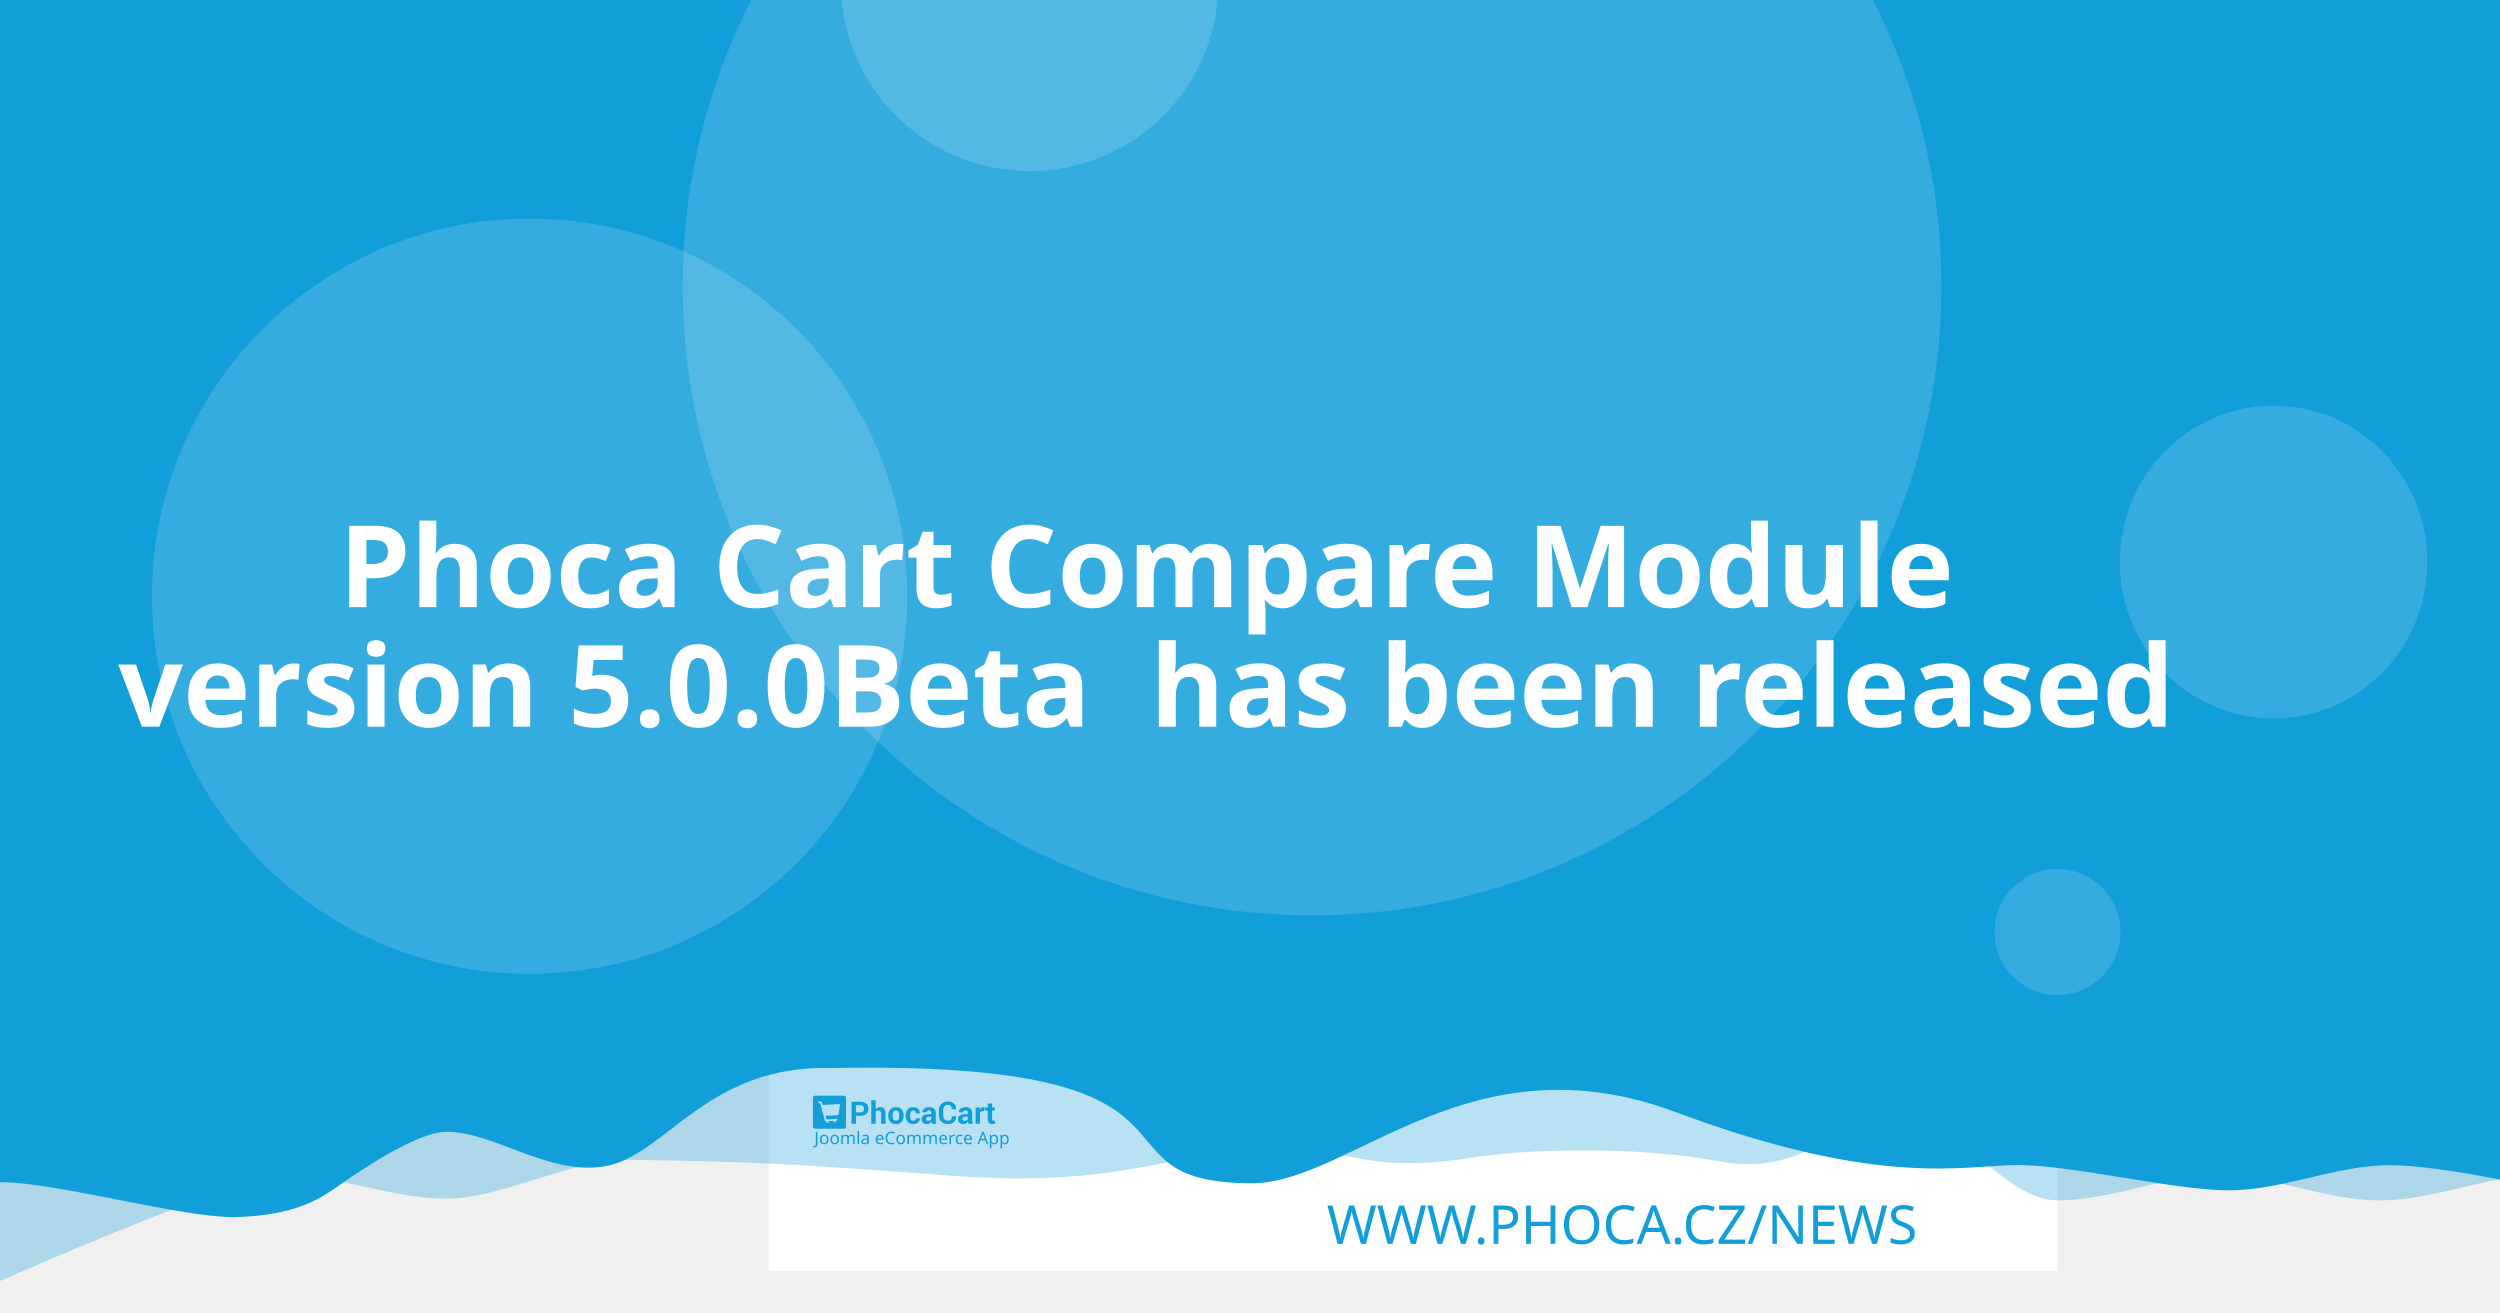
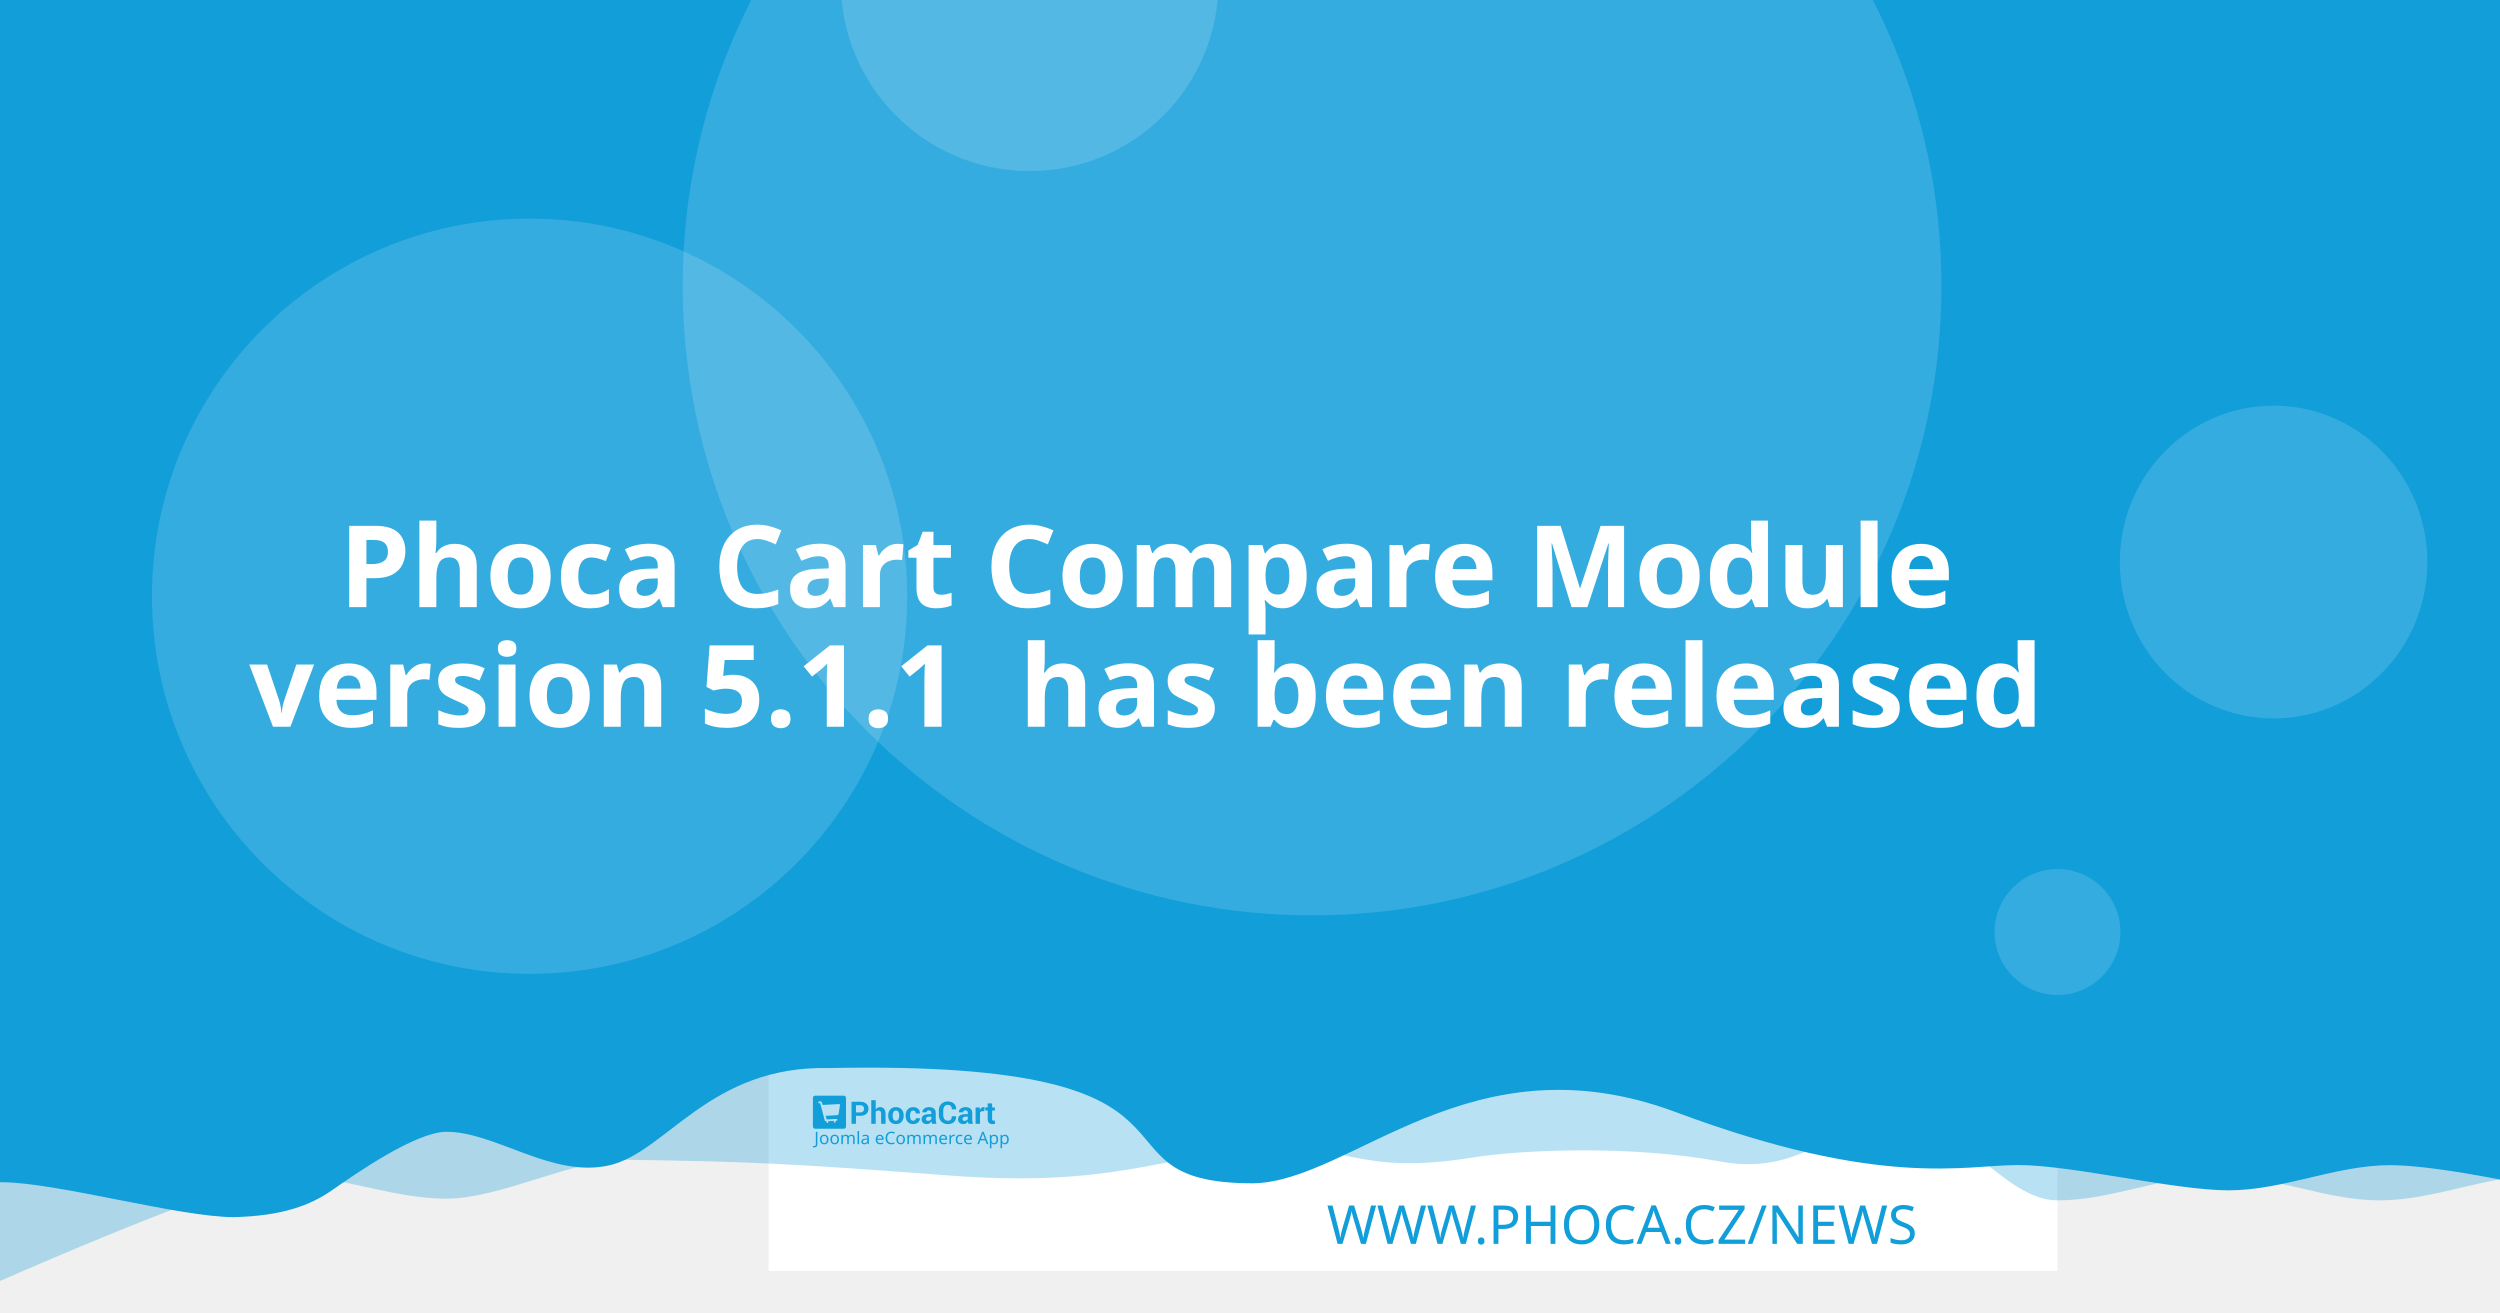
<svg xmlns="http://www.w3.org/2000/svg" width="1200" height="630" viewBox="0 0 1200 630" version="1.1" id="svg5">
  <defs id="defs2" />
  <g id="layer1">
    <path d="m 20.256,108.517 a 7.714,7.714 0 0 0 -7.714,7.714 v 97.981 a 7.714,7.714 0 0 0 7.714,7.714 h 97.976 a 7.714,7.714 0 0 0 7.714,-7.714 v -97.981 a 7.714,7.714 0 0 0 -7.714,-7.714 z m 19.435,19.56 c 0.714,-0.04 1.37,0.151 1.984,0.583 0.613,0.434 1.018,0.978 1.215,1.637 l 2.918,10.039 56.209,-2.948 c 1.002,-0.052 1.838,0.296 2.506,1.04 0.665,0.732 0.929,1.612 0.768,2.626 l -4.71,30.132 c -0.167,0.89 -0.688,1.809 -1.557,2.747 -0.869,0.95 -2.001,1.463 -3.38,1.537 l -39.707,2.079 3.671,12.389 33.562,-1.758 c 0.878,-0.049 1.633,0.215 2.28,0.783 0.632,0.583 0.971,1.312 1.019,2.19 0.046,0.878 -0.215,1.633 -0.783,2.28 -0.583,0.635 -1.312,0.974 -2.19,1.019 l -3.139,0.166 0.166,3.134 c 0.046,0.881 -0.215,1.638 -0.798,2.27 -0.571,0.647 -1.294,0.99 -2.174,1.034 -0.878,0.046 -1.635,-0.215 -2.27,-0.798 -0.647,-0.571 -0.984,-1.297 -1.03,-2.174 l -0.166,-3.134 -18.817,0.979 0.161,3.139 c 0.046,0.881 -0.212,1.638 -0.783,2.27 -0.583,0.647 -1.312,0.988 -2.19,1.034 -0.878,0.049 -1.633,-0.215 -2.28,-0.798 -0.635,-0.571 -0.974,-1.297 -1.019,-2.174 l -0.166,-3.139 -1.943,0.101 c -0.753,0.039 -1.441,-0.135 -2.079,-0.517 -0.623,-0.383 -1.068,-0.764 -1.341,-1.125 l -0.347,-0.613 -15.769,-59.624 -3.39,0.176 c -0.841,0.046 -1.586,-0.219 -2.245,-0.798 -0.659,-0.571 -1.009,-1.292 -1.055,-2.169 -0.046,-0.881 0.225,-1.635 0.824,-2.27 0.595,-0.647 1.308,-0.989 2.149,-1.034 z" style="fill:#ffffff;stroke-width:1.208;paint-order:stroke fill markers" id="path400" />
    <rect style="opacity:1;fill:#ffffff;stroke-width:6.042;stroke-linejoin:round;paint-order:stroke fill markers" id="rect723" width="618.676" height="618.676" x="368.924" y="-8.647" />
    <path id="rect4460" style="opacity:0.3;fill:#129ed9;fill-opacity:1;stroke-width:6.042;stroke-linejoin:round;paint-order:stroke fill markers" d="M 59.586,-3.814 H 1296.938 v 580.009 c 0,0 -51.556,-12.084 -77.334,-12.084 -25.778,0 -51.244,12.084 -77.335,12.084 -26.091,0 -51.556,-12.084 -77.334,-12.084 -25.778,0 -51.244,12.084 -77.335,12.084 -26.091,0 -50.615,-41.931 -76.393,-41.931 -25.778,0 -43.072,31.169 -85.504,23.256 -42.433,-7.913 -95.293,-5.729 -119.04,-1.869 -57.142,9.103 -59.508,-8.125 -105.573,-4.001 -46.065,4.124 -68.78,18.359 -145.373,12.602 -76.593,-5.757 -93.029,-6.595 -155.544,-7.578 -25.778,0 -59.826,18.693 -85.917,18.693 -26.091,0 -51.556,-11.254 -77.334,-11.254 -25.778,0 -172.338,66.428 -172.338,66.428 z" />
    <path id="rect4460-5" style="fill:#129ed9;fill-opacity:1;stroke-width:6.042;stroke-linejoin:round;paint-order:stroke fill markers" d="M -12.915,-8.647 H 1224.437 v 580.009 c 0,0 -51.556,-12.084 -77.334,-12.084 -25.778,0 -51.243,12.084 -77.334,12.084 -26.091,0 -75.228,-12.142 -101.006,-12.142 -25.778,0 -65.794,11.416 -164.408,-25.412 -98.613,-36.828 -155.373,33.433 -202.968,34.185 -85.545,-0.05 -3.558,-59.324 -203.248,-55.331 -57.687,-1.357 -78.127,40.433 -105.693,46.704 -27.566,6.271 -54.486,-16.105 -78.151,-16.105 -14.933,0 -44.462,20.77 -54.88,28.017 -10.418,7.247 -23.732,12.357 -47.124,12.95 -26.091,0 -85.565,-16.747 -111.343,-16.747 -25.778,0 -13.863,3.88 -13.863,3.88 z" />
    <circle style="opacity:0.15;fill:#ffffff;fill-opacity:1;stroke-width:6.042;stroke-linejoin:round;paint-order:stroke fill markers" id="path8376" cx="629.794" cy="137.279" r="302.088" />
    <text xml:space="preserve" style="font-style:normal;font-weight:normal;font-size:25.778px;line-height:1.25;font-family:sans-serif;fill:#129ed9;fill-opacity:1;stroke:none;stroke-width:1.208" x="953.817" y="597.071" id="text2910-3-7">
      <tspan id="tspan2908-6-5" x="953.817" y="597.071" style="font-style:normal;font-variant:normal;font-weight:300;font-stretch:normal;font-size:25.778px;font-family:Montserrat;-inkscape-font-specification:'Montserrat Light';text-align:end;text-anchor:end;fill:#129ed9;fill-opacity:1;stroke-width:1.208">WWW.PHOCA.CZ/NEWS</tspan>
    </text>
    <text xml:space="preserve" style="font-style:normal;font-variant:normal;font-weight:600;font-stretch:normal;font-size:54.666px;line-height:1.05;font-family:Rubik;-inkscape-font-specification:'Rubik Semi-Bold';fill:#ffffff;fill-opacity:1;stroke:none;stroke-width:1.577" x="600" y="234.034" id="text11252">
      <tspan x="600" y="234.034" id="tspan403" style="text-align:center;text-anchor:middle;stroke-width:1.577" />
      <tspan x="600" y="291.433" style="font-size:54.666px;text-align:center;text-anchor:middle;stroke-width:1.577" id="tspan444">Phoca Cart Compare Module</tspan>
-       <tspan x="600" y="348.833" id="tspan2906" style="font-size:54.666px;text-align:center;text-anchor:middle;stroke-width:1.577">version 5.0.0Beta
+       <tspan x="600" y="348.833" id="tspan2906" style="font-size:54.666px;text-align:center;text-anchor:middle;stroke-width:1.577">version 5.1.1
 has been released</tspan>
      <tspan x="600" y="406.232" id="tspan1994" style="font-size:54.666px;stroke-width:1.577" />
    </text>
    <circle style="opacity:0.15;fill:#ffffff;fill-opacity:1;stroke-width:6.042;stroke-linejoin:round;paint-order:stroke fill markers" id="path8376-9" cx="254.196" cy="286.191" r="181.253" />
    <circle style="opacity:0.15;fill:#ffffff;fill-opacity:1;stroke-width:6.042;stroke-linejoin:round;paint-order:stroke fill markers" id="path8376-6" cx="494.235" cy="-8.506" r="90.626" />
    <ellipse style="opacity:0.15;fill:#ffffff;fill-opacity:1;stroke-width:7.442;stroke-linejoin:round;paint-order:stroke fill markers" id="path8376-6-2" cx="1091.315" cy="269.776" rx="73.793" ry="75.059" />
    <g id="g8950" transform="matrix(0.360172,0,0,0.360172,498.6223,396.4642)" style="fill:#129ed9;fill-opacity:1;stroke-width:3.355">
      <g id="g895" transform="translate(-301.0409,359.4151)" style="fill:#129ed9;fill-opacity:1;stroke-width:3.355">
        <g transform="matrix(1.3333,0,0,-1.3333,-75.59,850.15)" fill="#ffffff" image-rendering="optimizeQuality" id="g280" style="clip-rule:evenodd;fill:#129ed9;fill-opacity:1;stroke-width:8.934;shape-rendering:geometricPrecision">
          <path d="m 99.728,617.49 v -7.994 h -4.423 v 22.031 h 8.784 c 2.532,0 4.527,-0.646 5.979,-1.937 1.452,-1.291 2.181,-2.99 2.181,-5.097 0,-2.107 -0.729,-3.801 -2.181,-5.082 -1.452,-1.281 -3.446,-1.921 -5.979,-1.921 z m 0,3.408 h 4.361 c 1.23,0 2.165,0.336 2.801,1.002 0.635,0.671 0.951,1.523 0.951,2.561 0,1.059 -0.315,1.932 -0.946,2.623 -0.63,0.687 -1.566,1.033 -2.806,1.033 H 99.728 Z" id="path262" style="fill:#129ed9;fill-opacity:1;stroke-width:3.355" />
          <path d="m 119.45,623.79 c 0.517,0.749 1.147,1.327 1.891,1.746 0.749,0.418 1.576,0.63 2.485,0.63 1.705,0 3.043,-0.568 4.02,-1.704 0.971,-1.131 1.457,-2.887 1.457,-5.252 v -9.714 h -4.418 v 9.76 c 0,1.276 -0.227,2.174 -0.677,2.706 -0.445,0.532 -1.116,0.795 -2.005,0.795 -0.605,0 -1.137,-0.108 -1.602,-0.325 -0.465,-0.217 -0.847,-0.522 -1.152,-0.919 v -12.017 h -4.418 v 23.611 h 4.418 z" id="path264" style="fill:#129ed9;fill-opacity:1;stroke-width:3.355" />
          <path d="m 131.96,617.83 c 0,2.438 0.682,4.436 2.046,5.996 1.359,1.554 3.25,2.334 5.663,2.334 2.418,0 4.315,-0.774 5.689,-2.329 1.375,-1.549 2.062,-3.553 2.062,-6.001 v -0.32 c 0,-2.458 -0.687,-4.462 -2.051,-6.011 -1.369,-1.544 -3.261,-2.319 -5.674,-2.319 -2.418,0 -4.315,0.775 -5.684,2.319 -1.364,1.549 -2.051,3.553 -2.051,6.011 z m 4.408,-0.31 c 0,-1.487 0.264,-2.68 0.785,-3.584 0.527,-0.899 1.375,-1.348 2.542,-1.348 1.142,0 1.979,0.454 2.506,1.358 0.532,0.904 0.796,2.097 0.796,3.574 v 0.315 c 0,1.446 -0.269,2.629 -0.801,3.542 -0.537,0.914 -1.38,1.374 -2.527,1.374 -1.142,0 -1.979,-0.46 -2.506,-1.379 -0.532,-0.919 -0.796,-2.102 -0.796,-3.537 z" id="path266" style="fill:#129ed9;fill-opacity:1;stroke-width:3.355" />
          <path d="m 157.01,612.59 c 0.79,0 1.421,0.227 1.891,0.682 0.475,0.454 0.713,1.064 0.713,1.828 h 4.015 l 0.041,-0.093 c 0.041,-1.653 -0.579,-3.037 -1.871,-4.152 -1.287,-1.116 -2.883,-1.673 -4.79,-1.673 -2.439,0 -4.325,0.769 -5.648,2.314 -1.318,1.544 -1.979,3.522 -1.979,5.944 v 0.449 c 0,2.412 0.656,4.395 1.974,5.944 1.317,1.554 3.198,2.329 5.638,2.329 2.02,0 3.648,-0.573 4.883,-1.725 1.235,-1.151 1.835,-2.664 1.793,-4.539 l -0.031,-0.088 h -4.026 c 0,0.842 -0.233,1.544 -0.698,2.107 -0.46,0.558 -1.101,0.837 -1.922,0.837 -1.168,0 -1.995,-0.454 -2.475,-1.358 -0.476,-0.904 -0.718,-2.071 -0.718,-3.496 v -0.454 c 0,-1.456 0.243,-2.628 0.718,-3.522 0.48,-0.888 1.312,-1.332 2.491,-1.332" id="path268" style="fill:#129ed9;fill-opacity:1;stroke-width:3.355" />
          <path d="m 175.8,609.49 c -0.165,0.372 -0.305,0.764 -0.419,1.183 -0.119,0.413 -0.202,0.837 -0.248,1.27 -0.455,-0.8 -1.054,-1.456 -1.798,-1.978 -0.739,-0.521 -1.628,-0.785 -2.656,-0.785 -1.715,0 -3.038,0.439 -3.963,1.322 -0.93,0.883 -1.395,2.086 -1.395,3.604 0,1.606 0.62,2.845 1.855,3.729 1.235,0.883 3.038,1.322 5.41,1.322 h 2.47 v 1.301 c 0,0.785 -0.207,1.394 -0.62,1.828 -0.413,0.434 -1.023,0.651 -1.834,0.651 -0.713,0 -1.266,-0.175 -1.653,-0.522 -0.393,-0.346 -0.584,-0.826 -0.584,-1.446 l -4.268,0.016 -0.016,0.093 c -0.072,1.379 0.527,2.572 1.798,3.579 1.271,1.002 2.946,1.503 5.013,1.503 1.958,0 3.545,-0.496 4.769,-1.492 1.22,-0.992 1.829,-2.406 1.829,-4.24 v -6.76 c 0,-0.769 0.062,-1.492 0.176,-2.164 0.119,-0.676 0.299,-1.348 0.553,-2.014 z m -4.046,2.943 c 0.78,0 1.468,0.191 2.077,0.574 0.605,0.382 1.013,0.826 1.225,1.332 v 2.308 h -2.47 c -0.935,0 -1.648,-0.232 -2.134,-0.702 -0.481,-0.47 -0.724,-1.033 -0.724,-1.699 0,-0.542 0.181,-0.981 0.542,-1.312 0.367,-0.336 0.858,-0.501 1.483,-0.501" id="path270" style="fill:#129ed9;fill-opacity:1;stroke-width:3.355" />
          <path d="m 199.84,617.01 0.031,-0.088 c 0.041,-2.37 -0.682,-4.25 -2.17,-5.645 -1.488,-1.394 -3.555,-2.091 -6.201,-2.091 -2.656,0 -4.811,0.852 -6.464,2.556 -1.653,1.704 -2.486,3.894 -2.486,6.579 v 4.369 c 0,2.67 0.812,4.86 2.424,6.574 1.617,1.715 3.715,2.572 6.299,2.572 2.723,0 4.852,-0.697 6.386,-2.097 1.535,-1.399 2.284,-3.305 2.243,-5.717 l -0.031,-0.088 h -4.299 c 0,1.451 -0.346,2.561 -1.044,3.336 -0.698,0.769 -1.783,1.157 -3.255,1.157 -1.323,0 -2.372,-0.537 -3.147,-1.606 -0.78,-1.074 -1.168,-2.438 -1.168,-4.1 v -4.39 c 0,-1.683 0.408,-3.057 1.225,-4.131 0.822,-1.069 1.922,-1.606 3.317,-1.606 1.38,0 2.403,0.372 3.064,1.11 0.661,0.744 0.992,1.844 0.992,3.305 z" id="path272" style="fill:#129ed9;fill-opacity:1;stroke-width:3.355" />
          <path d="m 212.27,609.49 c -0.165,0.372 -0.305,0.764 -0.419,1.183 -0.119,0.413 -0.202,0.837 -0.248,1.27 -0.455,-0.8 -1.054,-1.456 -1.798,-1.978 -0.739,-0.521 -1.628,-0.785 -2.656,-0.785 -1.716,0 -3.038,0.439 -3.963,1.322 -0.93,0.883 -1.395,2.086 -1.395,3.604 0,1.606 0.62,2.845 1.855,3.729 1.235,0.883 3.039,1.322 5.41,1.322 h 2.47 v 1.301 c 0,0.785 -0.207,1.394 -0.62,1.828 -0.413,0.434 -1.023,0.651 -1.834,0.651 -0.713,0 -1.266,-0.175 -1.654,-0.522 -0.393,-0.346 -0.584,-0.826 -0.584,-1.446 l -4.268,0.016 -0.016,0.093 c -0.072,1.379 0.527,2.572 1.798,3.579 1.271,1.002 2.945,1.503 5.013,1.503 1.958,0 3.545,-0.496 4.769,-1.492 1.22,-0.992 1.829,-2.406 1.829,-4.24 v -6.76 c 0,-0.769 0.062,-1.492 0.176,-2.164 0.119,-0.676 0.3,-1.348 0.553,-2.014 z m -4.046,2.943 c 0.78,0 1.468,0.191 2.077,0.574 0.605,0.382 1.013,0.826 1.224,1.332 v 2.308 h -2.47 c -0.935,0 -1.649,-0.232 -2.134,-0.702 -0.481,-0.47 -0.723,-1.033 -0.723,-1.699 0,-0.542 0.181,-0.981 0.542,-1.312 0.367,-0.336 0.858,-0.501 1.483,-0.501" id="path274" style="fill:#129ed9;fill-opacity:1;stroke-width:3.355" />
          <path d="m 227.92,622.06 -1.617,0.046 c -0.656,0 -1.199,-0.134 -1.623,-0.408 -0.423,-0.274 -0.744,-0.656 -0.966,-1.152 v -11.052 h -4.408 v 16.36 h 4.103 l 0.196,-2.422 c 0.382,0.857 0.883,1.528 1.494,2.009 0.61,0.48 1.312,0.723 2.108,0.723 0.223,0 0.429,-0.015 0.615,-0.052 0.186,-0.036 0.377,-0.077 0.568,-0.129 z" id="path276" style="fill:#129ed9;fill-opacity:1;stroke-width:3.355" />
          <path d="m 235.83,629.86 v -4.007 h 2.754 v -3.099 H 235.83 v -8.33 c 0,-0.635 0.129,-1.09 0.393,-1.363 0.263,-0.274 0.615,-0.408 1.059,-0.408 0.232,0 0.434,0.01 0.599,0.036 0.166,0.026 0.362,0.072 0.579,0.129 l 0.383,-3.181 c -0.445,-0.155 -0.878,-0.268 -1.302,-0.341 -0.424,-0.078 -0.884,-0.114 -1.38,-0.114 -1.524,0 -2.697,0.418 -3.519,1.255 -0.822,0.837 -1.235,2.159 -1.235,3.977 v 8.34 h -2.392 v 3.099 h 2.392 v 4.007 z" id="path278" style="fill:#129ed9;fill-opacity:1;stroke-width:3.355" />
        </g>
        <g fill="#ffffff" fill-rule="evenodd" image-rendering="optimizeQuality" stroke-width="1.934" aria-label="Joomla eCommerce App" id="g318" style="clip-rule:evenodd;fill:#129ed9;fill-opacity:1;shape-rendering:geometricPrecision">
          <path d="M 1.704,69 Q 1.151,69 0.736,68.908 0.321,68.839 -0.002,68.7 v -1.752 q 0.369,0.092 0.784,0.161 0.415,0.069 0.876,0.069 0.576,0 1.083,-0.231 0.53,-0.231 0.853,-0.807 0.323,-0.576 0.323,-1.614 v -16.368 h 2.075 v 16.206 q 0,2.374 -1.176,3.504 -1.176,1.13 -3.112,1.13 z" id="path282" style="fill:#129ed9;fill-opacity:1;stroke-width:1.934" />
          <path d="m 20.792,58.419 q 0,3.066 -1.568,4.749 -1.545,1.683 -4.196,1.683 -1.637,0 -2.928,-0.738 -1.268,-0.761 -2.006,-2.19 -0.738,-1.452 -0.738,-3.504 0,-3.066 1.545,-4.726 1.545,-1.66 4.196,-1.66 1.683,0 2.951,0.761 1.291,0.738 2.006,2.167 0.738,1.406 0.738,3.458 z m -9.336,0 q 0,2.19 0.853,3.481 0.876,1.268 2.766,1.268 1.867,0 2.743,-1.268 0.876,-1.291 0.876,-3.481 0,-2.19 -0.876,-3.435 -0.876,-1.245 -2.766,-1.245 -1.89,0 -2.743,1.245 -0.853,1.245 -0.853,3.435 z" id="path284" style="fill:#129ed9;fill-opacity:1;stroke-width:1.934" />
          <path d="m 34.739,58.419 q 0,3.066 -1.568,4.749 -1.545,1.683 -4.196,1.683 -1.637,0 -2.928,-0.738 -1.268,-0.761 -2.006,-2.19 -0.738,-1.452 -0.738,-3.504 0,-3.066 1.545,-4.726 1.545,-1.66 4.196,-1.66 1.683,0 2.951,0.761 1.291,0.738 2.006,2.167 0.738,1.406 0.738,3.458 z m -9.336,0 q 0,2.19 0.853,3.481 0.876,1.268 2.766,1.268 1.867,0 2.743,-1.268 0.876,-1.291 0.876,-3.481 0,-2.19 -0.876,-3.435 -0.876,-1.245 -2.766,-1.245 -1.89,0 -2.743,1.245 -0.853,1.245 -0.853,3.435 z" id="path286" style="fill:#129ed9;fill-opacity:1;stroke-width:1.934" />
          <path d="m 51.499,52.033 q 2.098,0 3.135,1.083 1.037,1.06 1.037,3.458 V 64.62 H 53.666 v -7.953 q 0,-2.928 -2.513,-2.928 -1.798,0 -2.582,1.037 -0.761,1.037 -0.761,3.02 V 64.62 h -2.006 v -7.953 q 0,-2.928 -2.536,-2.928 -1.867,0 -2.582,1.153 -0.715,1.153 -0.715,3.32 v 6.409 h -2.029 v -12.356 h 1.637 l 0.3,1.683 h 0.115 q 0.576,-0.968 1.545,-1.429 0.991,-0.484 2.098,-0.484 2.905,0 3.781,2.075 h 0.115 q 0.622,-1.06 1.683,-1.568 1.083,-0.507 2.282,-0.507 z" id="path288" style="fill:#129ed9;fill-opacity:1;stroke-width:1.934" />
          <path d="M 61.527,64.62 H 59.498 V 47.1 h 2.029 z" id="path290" style="fill:#129ed9;fill-opacity:1;stroke-width:1.934" />
          <path d="m 70.126,52.056 q 2.259,0 3.343,0.991 1.083,0.991 1.083,3.158 v 8.414 h -1.475 l -0.392,-1.752 h -0.092 q -0.807,1.014 -1.706,1.498 -0.876,0.484 -2.444,0.484 -1.683,0 -2.789,-0.876 -1.107,-0.899 -1.107,-2.789 0,-1.844 1.452,-2.836 1.452,-1.014 4.472,-1.107 l 2.098,-0.069 v -0.738 q 0,-1.545 -0.669,-2.144 -0.669,-0.599 -1.89,-0.599 -0.968,0 -1.844,0.3 -0.876,0.277 -1.637,0.645 l -0.622,-1.522 q 0.807,-0.438 1.913,-0.738 1.107,-0.323 2.305,-0.323 z m 0.599,6.593 q -2.305,0.092 -3.204,0.738 -0.876,0.645 -0.876,1.821 0,1.037 0.622,1.522 0.645,0.484 1.637,0.484 1.568,0 2.605,-0.853 1.037,-0.876 1.037,-2.674 v -1.107 z" id="path292" style="fill:#129ed9;fill-opacity:1;stroke-width:1.934" />
          <path d="m 89.144,52.033 q 1.591,0 2.72,0.692 1.153,0.692 1.752,1.96 0.622,1.245 0.622,2.928 v 1.222 h -8.46 q 0.046,2.098 1.06,3.204 1.037,1.083 2.882,1.083 1.176,0 2.075,-0.207 0.922,-0.231 1.89,-0.645 v 1.775 q -0.945,0.415 -1.867,0.599 -0.922,0.207 -2.19,0.207 -1.752,0 -3.112,-0.715 -1.337,-0.715 -2.098,-2.121 -0.738,-1.429 -0.738,-3.481 0,-2.029 0.669,-3.481 0.692,-1.452 1.913,-2.236 1.245,-0.784 2.882,-0.784 z m -0.023,1.66 q -1.452,0 -2.305,0.945 -0.83,0.922 -0.991,2.582 h 6.293 q -0.023,-1.568 -0.738,-2.536 -0.715,-0.991 -2.259,-0.991 z" id="path294" style="fill:#129ed9;fill-opacity:1;stroke-width:1.934" />
          <path d="m 104.71,49.751 q -2.651,0 -4.173,1.775 -1.522,1.775 -1.522,4.864 0,3.066 1.406,4.864 1.429,1.775 4.265,1.775 1.083,0 2.052,-0.184 0.968,-0.184 1.89,-0.461 v 1.798 q -0.922,0.346 -1.913,0.507 -0.968,0.161 -2.328,0.161 -2.513,0 -4.196,-1.037 -1.683,-1.037 -2.536,-2.951 -0.83,-1.913 -0.83,-4.495 0,-2.49 0.899,-4.38 0.922,-1.913 2.697,-2.974 1.775,-1.083 4.311,-1.083 2.605,0 4.541,0.968 l -0.83,1.752 q -0.761,-0.346 -1.706,-0.622 -0.922,-0.277 -2.029,-0.277 z" id="path296" style="fill:#129ed9;fill-opacity:1;stroke-width:1.934" />
          <path d="m 122.69,58.419 q 0,3.066 -1.568,4.749 -1.545,1.683 -4.196,1.683 -1.637,0 -2.928,-0.738 -1.268,-0.761 -2.006,-2.19 -0.738,-1.452 -0.738,-3.504 0,-3.066 1.545,-4.726 1.545,-1.66 4.196,-1.66 1.683,0 2.951,0.761 1.291,0.738 2.006,2.167 0.738,1.406 0.738,3.458 z m -9.336,0 q 0,2.19 0.853,3.481 0.876,1.268 2.766,1.268 1.867,0 2.743,-1.268 0.876,-1.291 0.876,-3.481 0,-2.19 -0.876,-3.435 -0.876,-1.245 -2.766,-1.245 -1.89,0 -2.743,1.245 -0.853,1.245 -0.853,3.435 z" id="path298" style="fill:#129ed9;fill-opacity:1;stroke-width:1.934" />
          <path d="m 139.45,52.033 q 2.098,0 3.135,1.083 1.037,1.06 1.037,3.458 V 64.62 h -2.006 v -7.953 q 0,-2.928 -2.513,-2.928 -1.798,0 -2.582,1.037 -0.761,1.037 -0.761,3.02 V 64.62 h -2.006 v -7.953 q 0,-2.928 -2.536,-2.928 -1.867,0 -2.582,1.153 -0.715,1.153 -0.715,3.32 v 6.409 h -2.029 v -12.356 h 1.637 l 0.3,1.683 h 0.115 q 0.576,-0.968 1.545,-1.429 0.991,-0.484 2.098,-0.484 2.905,0 3.781,2.075 h 0.115 q 0.622,-1.06 1.683,-1.568 1.083,-0.507 2.282,-0.507 z" id="path300" style="fill:#129ed9;fill-opacity:1;stroke-width:1.934" />
          <path d="m 161,52.033 q 2.098,0 3.135,1.083 1.037,1.06 1.037,3.458 V 64.62 h -2.006 v -7.953 q 0,-2.928 -2.513,-2.928 -1.798,0 -2.582,1.037 -0.761,1.037 -0.761,3.02 V 64.62 h -2.006 v -7.953 q 0,-2.928 -2.536,-2.928 -1.867,0 -2.582,1.153 -0.715,1.153 -0.715,3.32 v 6.409 h -2.029 v -12.356 h 1.637 l 0.3,1.683 h 0.115 q 0.576,-0.968 1.545,-1.429 0.991,-0.484 2.098,-0.484 2.905,0 3.781,2.075 h 0.115 q 0.622,-1.06 1.683,-1.568 1.083,-0.507 2.282,-0.507 z" id="path302" style="fill:#129ed9;fill-opacity:1;stroke-width:1.934" />
          <path d="m 173.77,52.033 q 1.591,0 2.72,0.692 1.153,0.692 1.752,1.96 0.622,1.245 0.622,2.928 v 1.222 h -8.46 q 0.046,2.098 1.06,3.204 1.037,1.083 2.882,1.083 1.176,0 2.075,-0.207 0.922,-0.231 1.89,-0.645 v 1.775 q -0.945,0.415 -1.867,0.599 -0.922,0.207 -2.19,0.207 -1.752,0 -3.112,-0.715 -1.337,-0.715 -2.098,-2.121 -0.738,-1.429 -0.738,-3.481 0,-2.029 0.669,-3.481 0.692,-1.452 1.913,-2.236 1.245,-0.784 2.882,-0.784 z m -0.023,1.66 q -1.452,0 -2.305,0.945 -0.83,0.922 -0.991,2.582 h 6.293 q -0.023,-1.568 -0.738,-2.536 -0.715,-0.991 -2.259,-0.991 z" id="path304" style="fill:#129ed9;fill-opacity:1;stroke-width:1.934" />
          <path d="m 187.76,52.033 q 0.346,0 0.738,0.046 0.415,0.023 0.715,0.092 l -0.254,1.867 q -0.3,-0.069 -0.669,-0.115 -0.346,-0.046 -0.669,-0.046 -0.945,0 -1.775,0.53 -0.83,0.507 -1.337,1.452 -0.484,0.922 -0.484,2.167 v 6.593 h -2.029 v -12.356 h 1.66 l 0.231,2.259 h 0.092 q 0.599,-1.014 1.545,-1.752 0.945,-0.738 2.236,-0.738 z" id="path306" style="fill:#129ed9;fill-opacity:1;stroke-width:1.934" />
          <path d="m 196.02,64.851 q -1.637,0 -2.928,-0.669 -1.268,-0.669 -2.006,-2.075 -0.715,-1.406 -0.715,-3.596 0,-2.282 0.761,-3.712 0.761,-1.429 2.052,-2.098 1.314,-0.669 2.974,-0.669 0.945,0 1.821,0.207 0.876,0.184 1.429,0.461 l -0.622,1.683 q -0.553,-0.207 -1.291,-0.392 -0.738,-0.184 -1.383,-0.184 -3.642,0 -3.642,4.68 0,2.236 0.876,3.435 0.899,1.176 2.651,1.176 1.014,0 1.775,-0.207 0.784,-0.207 1.429,-0.507 v 1.798 q -0.622,0.323 -1.383,0.484 -0.738,0.184 -1.798,0.184 z" id="path308" style="fill:#129ed9;fill-opacity:1;stroke-width:1.934" />
          <path d="m 206.9,52.033 q 1.591,0 2.72,0.692 1.153,0.692 1.752,1.96 0.622,1.245 0.622,2.928 v 1.222 h -8.46 q 0.046,2.098 1.06,3.204 1.037,1.083 2.882,1.083 1.176,0 2.075,-0.207 0.922,-0.231 1.89,-0.645 v 1.775 q -0.945,0.415 -1.867,0.599 -0.922,0.207 -2.19,0.207 -1.752,0 -3.112,-0.715 -1.337,-0.715 -2.098,-2.121 -0.738,-1.429 -0.738,-3.481 0,-2.029 0.669,-3.481 0.692,-1.452 1.913,-2.236 1.245,-0.784 2.882,-0.784 z m -0.023,1.66 q -1.452,0 -2.305,0.945 -0.83,0.922 -0.991,2.582 h 6.293 q -0.023,-1.568 -0.738,-2.536 -0.715,-0.991 -2.259,-0.991 z" id="path310" style="fill:#129ed9;fill-opacity:1;stroke-width:1.934" />
          <path d="m 231.73,64.62 -1.983,-5.095 h -6.524 l -1.96,5.095 h -2.098 l 6.432,-16.529 h 1.867 l 6.409,16.529 z m -4.449,-11.918 q -0.069,-0.184 -0.231,-0.669 -0.161,-0.484 -0.323,-0.991 -0.138,-0.53 -0.231,-0.807 -0.161,0.715 -0.369,1.406 -0.207,0.669 -0.346,1.06 l -1.867,4.979 h 5.21 z" id="path312" style="fill:#129ed9;fill-opacity:1;stroke-width:1.934" />
          <path d="m 241.73,52.033 q 2.282,0 3.665,1.591 1.406,1.591 1.406,4.795 0,3.158 -1.406,4.795 -1.383,1.637 -3.688,1.637 -1.429,0 -2.374,-0.53 -0.922,-0.553 -1.452,-1.268 h -0.138 q 0.046,0.392 0.092,0.991 0.046,0.599 0.046,1.037 v 5.072 h -2.029 v -17.889 h 1.66 l 0.277,1.683 h 0.092 q 0.553,-0.807 1.452,-1.36 0.899,-0.553 2.397,-0.553 z m -0.369,1.706 q -1.89,0 -2.674,1.06 -0.761,1.06 -0.807,3.227 v 0.392 q 0,2.282 0.738,3.527 0.761,1.222 2.789,1.222 1.13,0 1.844,-0.622 0.738,-0.622 1.083,-1.683 0.369,-1.083 0.369,-2.467 0,-2.121 -0.83,-3.389 -0.807,-1.268 -2.513,-1.268 z" id="path314" style="fill:#129ed9;fill-opacity:1;stroke-width:1.934" />
          <path d="m 255.91,52.033 q 2.282,0 3.665,1.591 1.406,1.591 1.406,4.795 0,3.158 -1.406,4.795 -1.383,1.637 -3.688,1.637 -1.429,0 -2.374,-0.53 -0.922,-0.553 -1.452,-1.268 h -0.138 q 0.046,0.392 0.092,0.991 0.046,0.599 0.046,1.037 v 5.072 h -2.029 v -17.889 h 1.66 l 0.277,1.683 h 0.092 q 0.553,-0.807 1.452,-1.36 0.899,-0.553 2.397,-0.553 z m -0.369,1.706 q -1.89,0 -2.674,1.06 -0.761,1.06 -0.807,3.227 v 0.392 q 0,2.282 0.738,3.527 0.761,1.222 2.789,1.222 1.13,0 1.844,-0.622 0.738,-0.622 1.083,-1.683 0.369,-1.083 0.369,-2.467 0,-2.121 -0.83,-3.389 -0.807,-1.268 -2.513,-1.268 z" id="path316" style="fill:#129ed9;fill-opacity:1;stroke-width:1.934" />
        </g>
        <path d="M 3,0 A 3,3 0 0 0 0,3 v 38.107 a 3,3 0 0 0 3,3 h 38.105 a 3,3 0 0 0 3,-3 V 3 a 3,3 0 0 0 -3,-3 z m 7.559,7.607 c 0.278,-0.015 0.533,0.059 0.771,0.227 0.239,0.169 0.396,0.38 0.473,0.637 l 1.135,3.904 21.861,-1.147 c 0.39,-0.02 0.715,0.115 0.975,0.404 0.259,0.285 0.361,0.627 0.299,1.022 l -1.832,11.719 c -0.065,0.346 -0.268,0.703 -0.605,1.068 -0.338,0.37 -0.778,0.569 -1.315,0.598 l -15.443,0.809 1.428,4.818 13.053,-0.684 c 0.341,-0.019 0.635,0.084 0.887,0.305 0.246,0.227 0.378,0.51 0.396,0.852 0.018,0.341 -0.084,0.635 -0.305,0.887 -0.227,0.247 -0.51,0.379 -0.852,0.396 l -1.221,0.064 0.064,1.219 c 0.018,0.343 -0.084,0.637 -0.311,0.883 -0.222,0.252 -0.503,0.385 -0.846,0.402 -0.341,0.018 -0.636,-0.084 -0.883,-0.311 -0.252,-0.222 -0.383,-0.504 -0.4,-0.846 l -0.064,-1.219 -7.318,0.381 0.062,1.221 c 0.018,0.343 -0.083,0.637 -0.305,0.883 -0.227,0.252 -0.51,0.384 -0.852,0.402 -0.341,0.019 -0.635,-0.084 -0.887,-0.311 -0.247,-0.222 -0.379,-0.504 -0.396,-0.846 l -0.064,-1.221 -0.756,0.039 c -0.293,0.015 -0.561,-0.052 -0.809,-0.201 -0.242,-0.149 -0.415,-0.297 -0.521,-0.438 l -0.135,-0.238 -6.133,-23.189 -1.318,0.068 C 8.066,10.184 7.776,10.082 7.52,9.856 7.263,9.634 7.127,9.354 7.11,9.012 7.092,8.67 7.197,8.377 7.43,8.13 7.661,7.878 7.939,7.745 8.266,7.727 Z" fill="#ffffff" style="fill:#129ed9;fill-opacity:1;stroke-width:8.934;paint-order:stroke fill markers" id="path334" />
      </g>
    </g>
    <circle style="opacity:0.15;fill:#ffffff;fill-opacity:1;stroke-width:6.042;stroke-linejoin:round;paint-order:stroke fill markers" id="path8376-6-2-1" cx="987.6" cy="447.37" r="30.209" />
  </g>
</svg>
